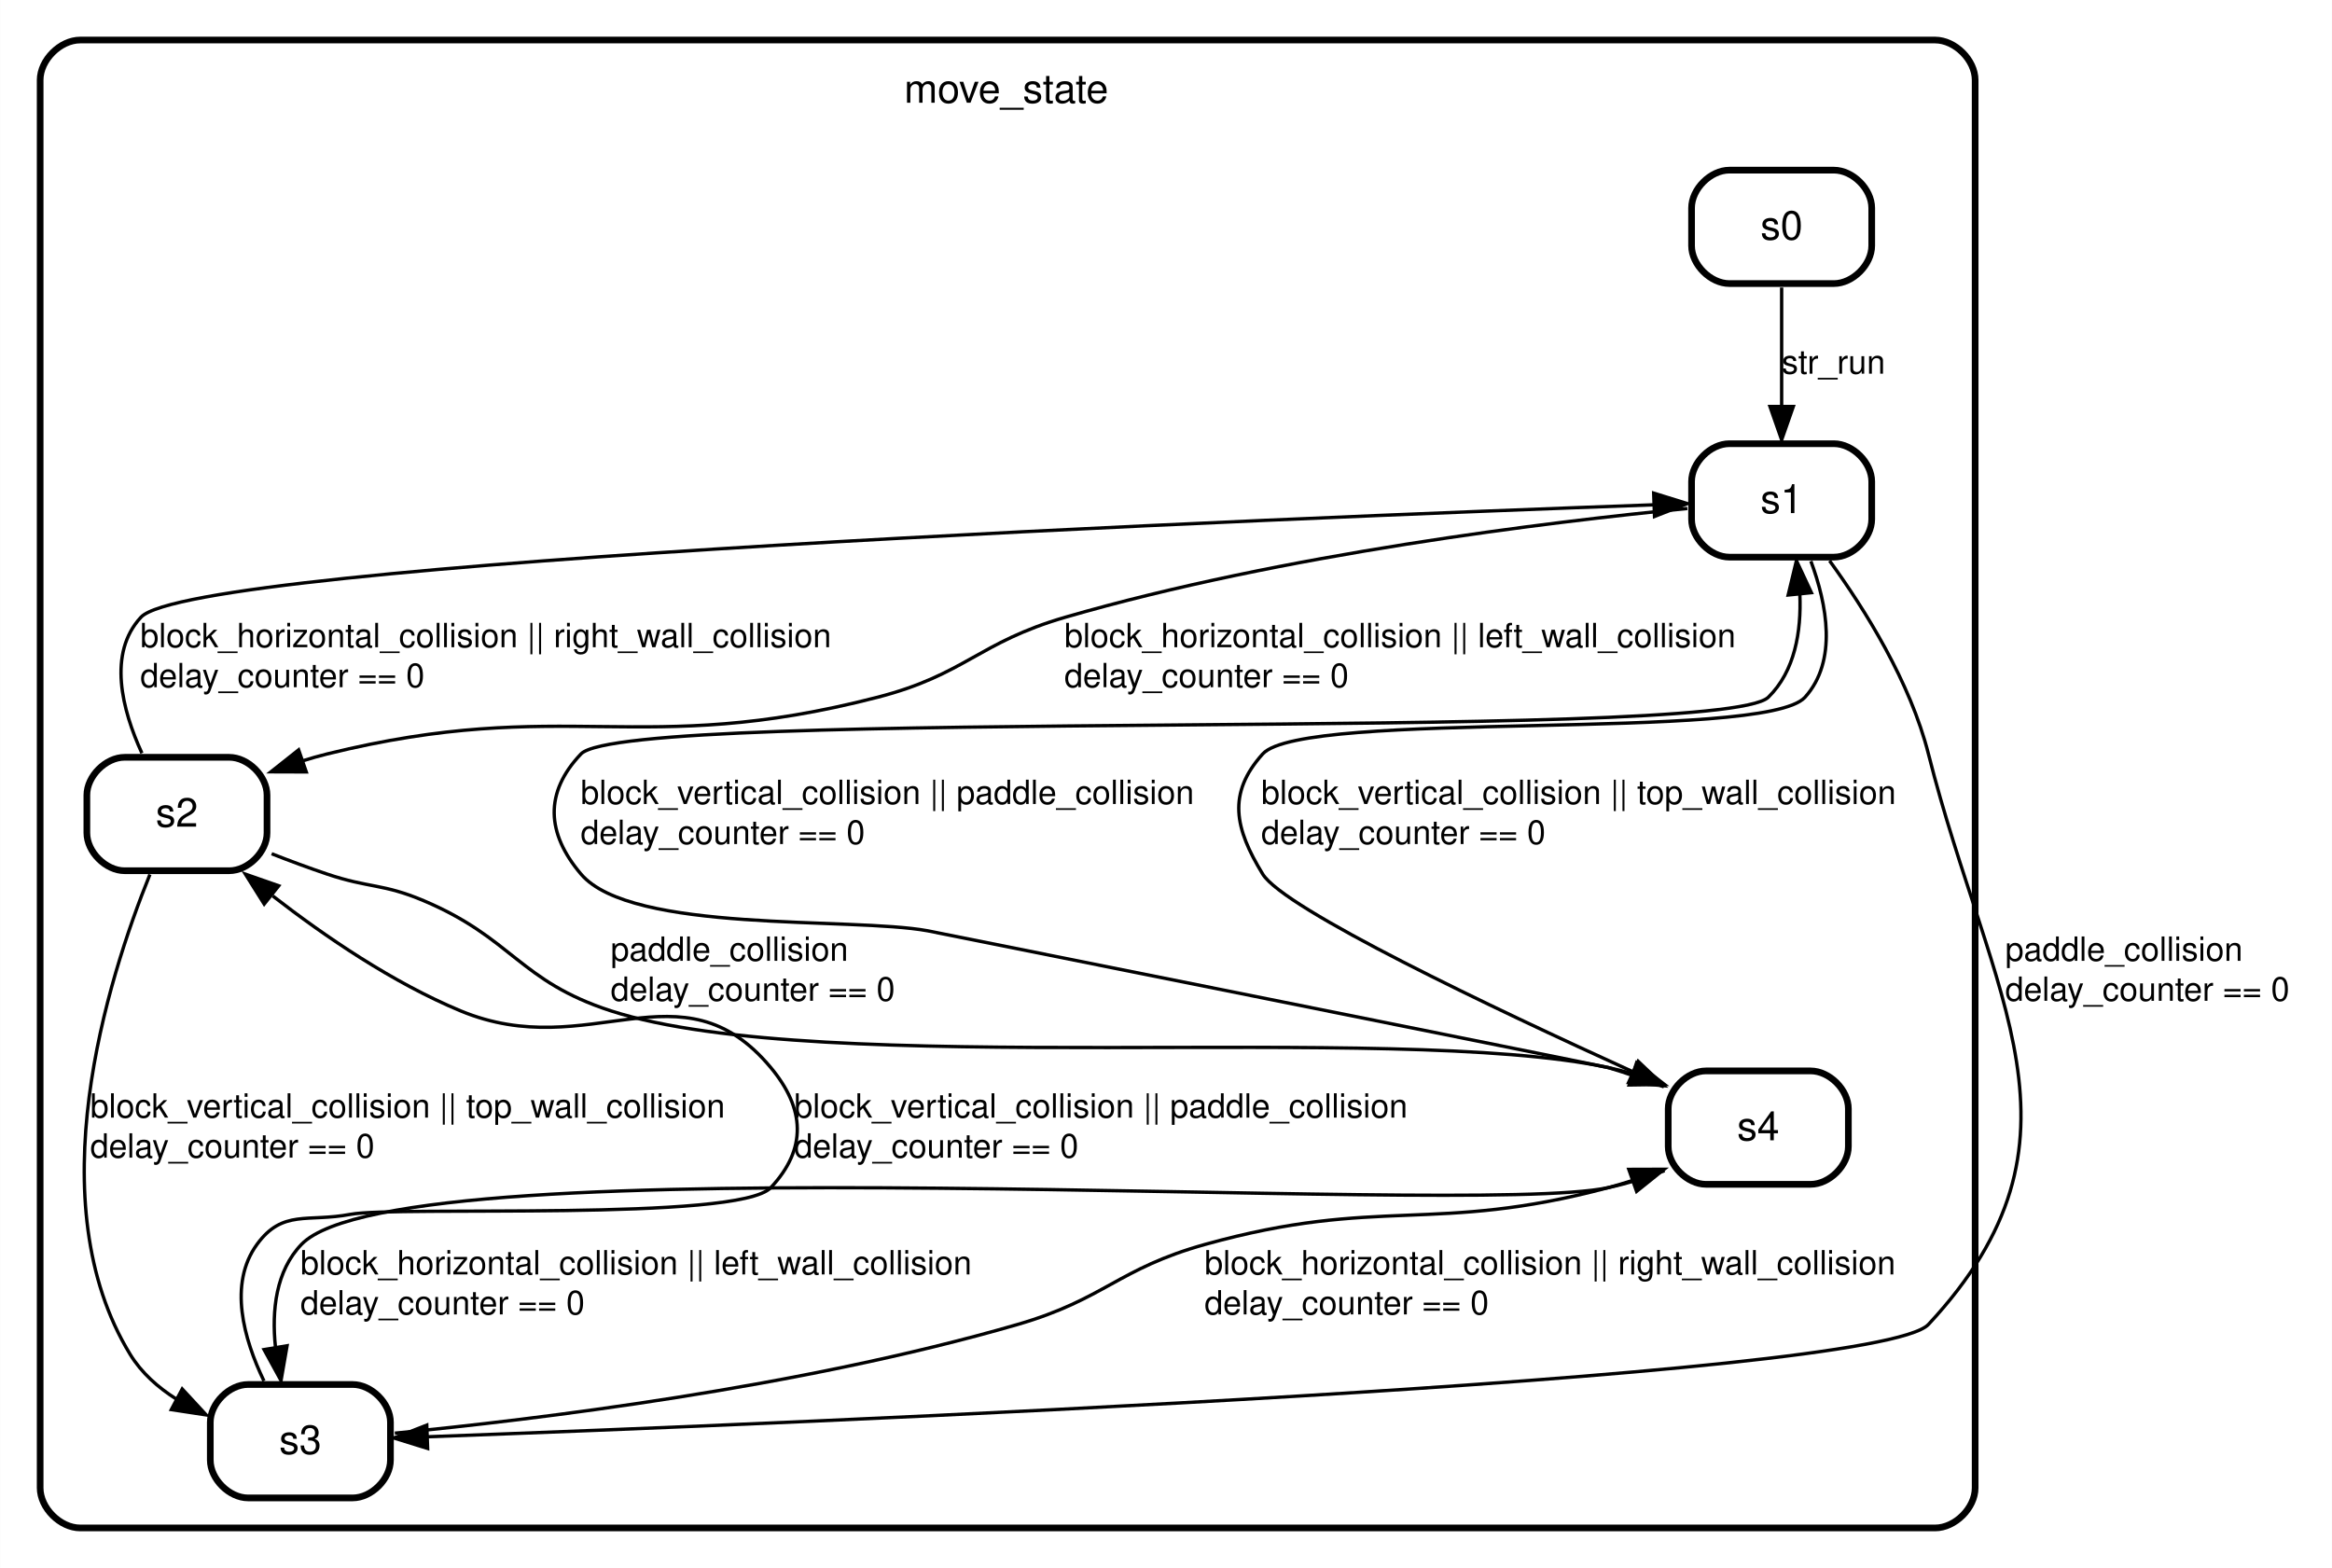
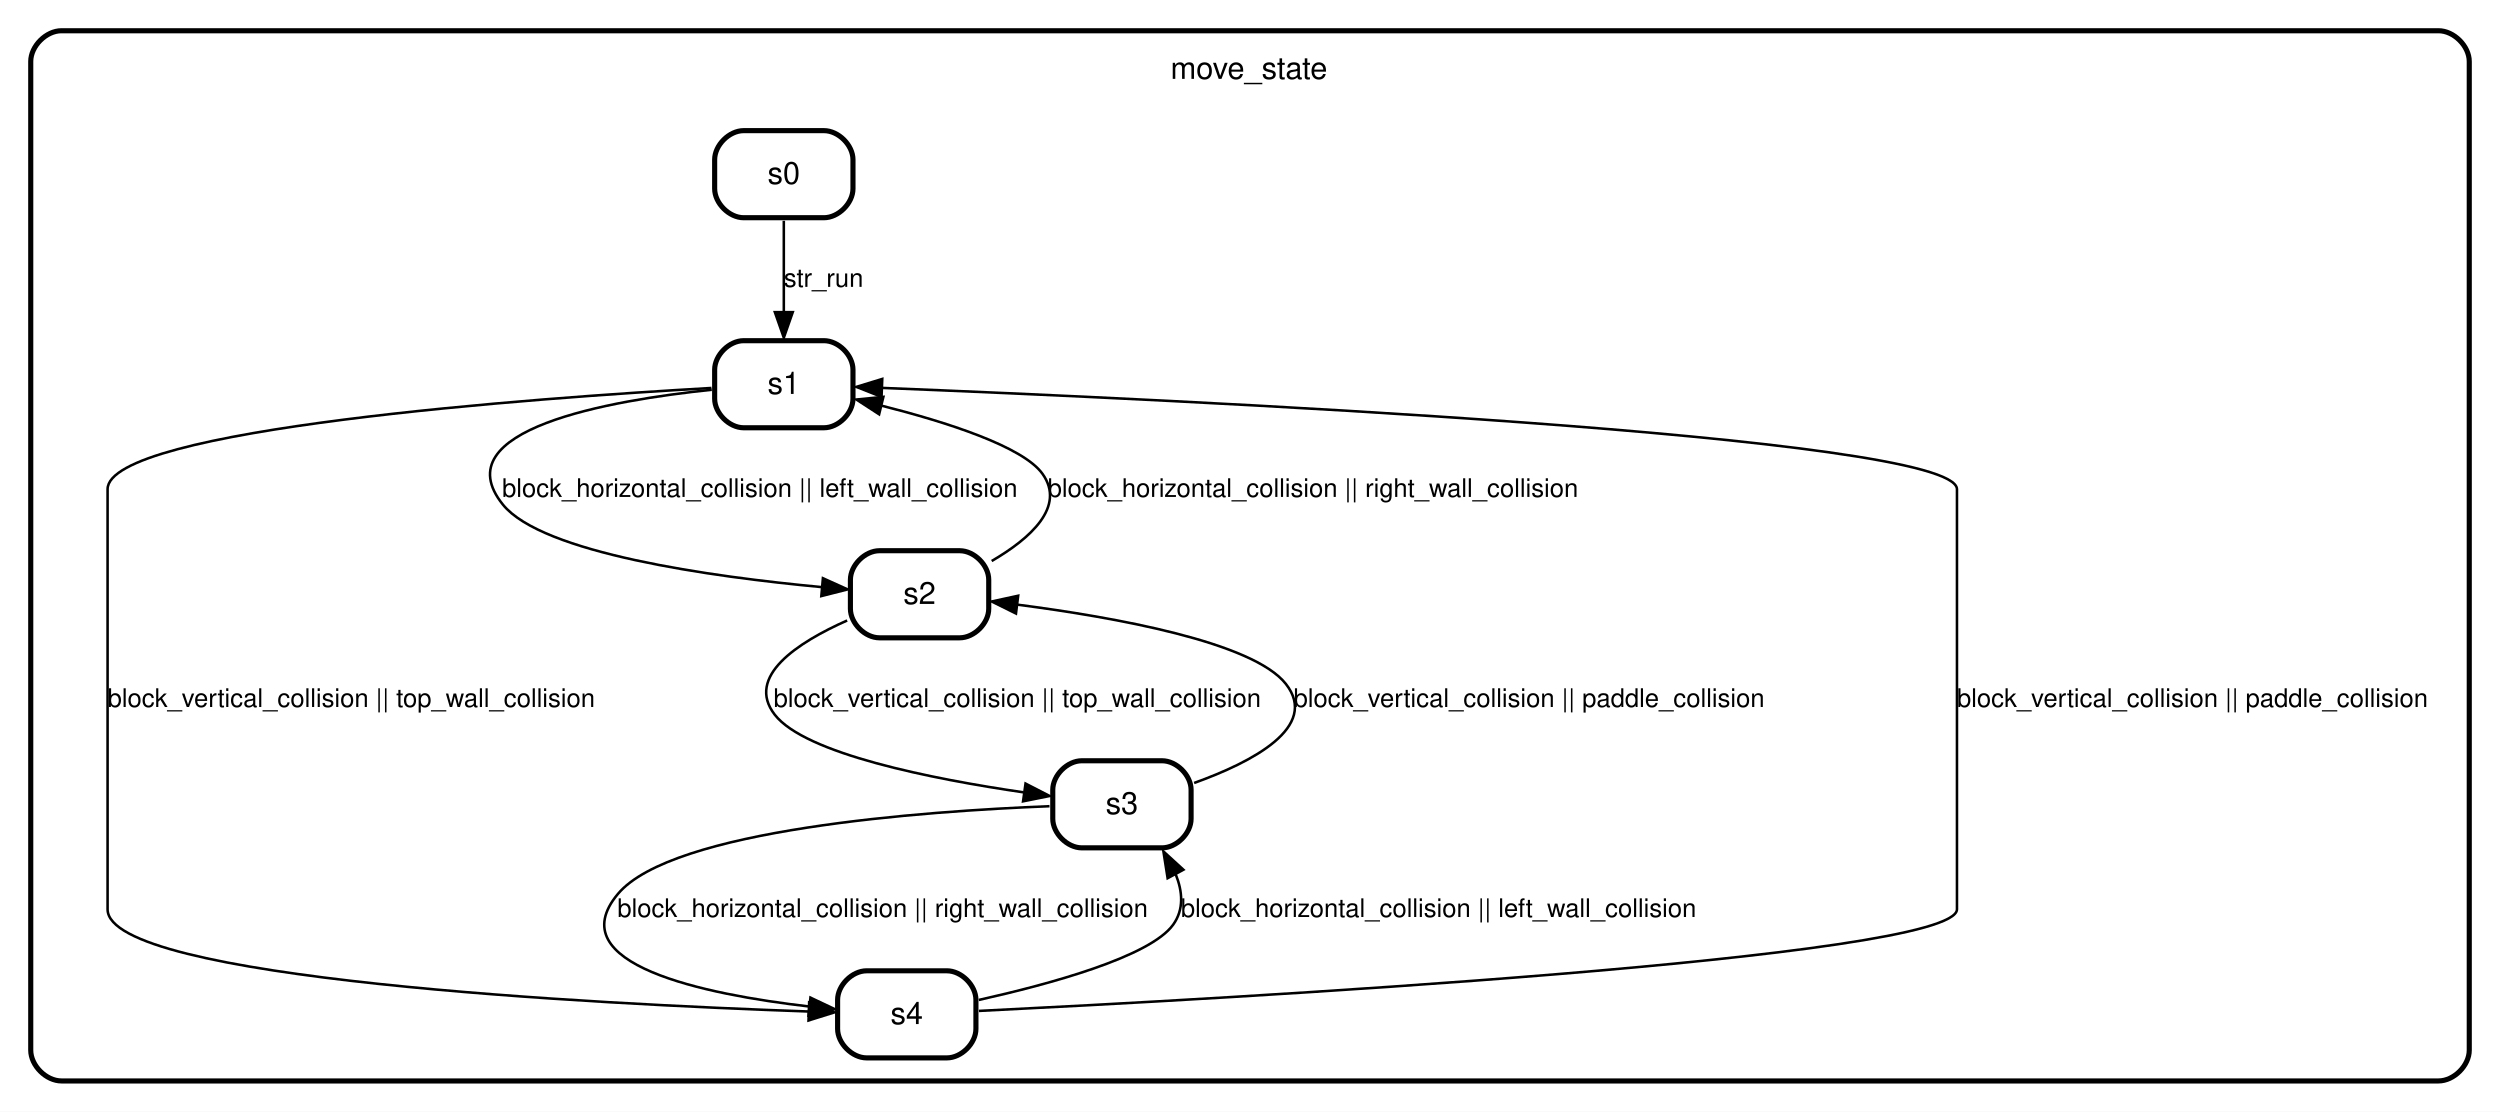
- <svg xmlns="http://www.w3.org/2000/svg" width="699pt" height="470pt" viewBox="0.00 0.00 698.93 470.00">
-   <g id="graph0" class="graph" transform="scale(1 1) rotate(0) translate(4 466)">
-     <polygon fill="#ffffff" stroke="transparent" points="-4,4 -4,-466 694.931,-466 694.931,4 -4,4" />
+ <svg xmlns="http://www.w3.org/2000/svg" width="976pt" height="434pt" viewBox="0.00 0.00 976.00 434.00">
+   <g id="graph0" class="graph" transform="scale(1 1) rotate(0) translate(4 430)">
+     <polygon fill="#ffffff" stroke="transparent" points="-4,4 -4,-430 972,-430 972,4 -4,4" />
    <g id="clust1" class="cluster state regular">
-       <path fill="none" stroke="#000000" stroke-width="2" d="M20,-8C20,-8 576,-8 576,-8 582,-8 588,-14 588,-20 588,-20 588,-442 588,-442 588,-448 582,-454 576,-454 576,-454 20,-454 20,-454 14,-454 8,-448 8,-442 8,-442 8,-20 8,-20 8,-14 14,-8 20,-8" />
-       <text text-anchor="start" x="266.991" y="-435.2" font-family="Helvetica,sans-Serif" font-size="12.00" fill="#000000">move_state</text>
+       <path fill="none" stroke="#000000" stroke-width="2" d="M20,-8C20,-8 948,-8 948,-8 954,-8 960,-14 960,-20 960,-20 960,-406 960,-406 960,-412 954,-418 948,-418 948,-418 20,-418 20,-418 14,-418 8,-412 8,-406 8,-406 8,-20 8,-20 8,-14 14,-8 20,-8" />
+       <text text-anchor="start" x="452.991" y="-399.2" font-family="Helvetica,sans-Serif" font-size="12.00" fill="#000000">move_state</text>
    </g>
    <g id="node2" class="node state regular">
-       <polygon fill="#ffffff" fill-opacity="0.004" stroke="transparent" stroke-width="2" points="558,-416 502,-416 502,-380 558,-380 558,-416" />
-       <text text-anchor="start" x="523.665" y="-394.2" font-family="Helvetica,sans-Serif" font-size="12.00" fill="#000000">s0</text>
-       <path fill="none" stroke="#000000" stroke-width="2" d="M514.333,-381C514.333,-381 545.667,-381 545.667,-381 551.333,-381 557,-386.667 557,-392.333 557,-392.333 557,-403.667 557,-403.667 557,-409.333 551.333,-415 545.667,-415 545.667,-415 514.333,-415 514.333,-415 508.667,-415 503,-409.333 503,-403.667 503,-403.667 503,-392.333 503,-392.333 503,-386.667 508.667,-381 514.333,-381" />
+       <polygon fill="#ffffff" fill-opacity="0.004" stroke="transparent" stroke-width="2" points="330,-380 274,-380 274,-344 330,-344 330,-380" />
+       <text text-anchor="start" x="295.665" y="-358.2" font-family="Helvetica,sans-Serif" font-size="12.00" fill="#000000">s0</text>
+       <path fill="none" stroke="#000000" stroke-width="2" d="M286.333,-345C286.333,-345 317.667,-345 317.667,-345 323.333,-345 329,-350.667 329,-356.333 329,-356.333 329,-367.667 329,-367.667 329,-373.333 323.333,-379 317.667,-379 317.667,-379 286.333,-379 286.333,-379 280.667,-379 275,-373.333 275,-367.667 275,-367.667 275,-356.333 275,-356.333 275,-350.667 280.667,-345 286.333,-345" />
    </g>
    <g id="node3" class="node state regular">
-       <polygon fill="#ffffff" fill-opacity="0.004" stroke="transparent" stroke-width="2" points="558,-334 502,-334 502,-298 558,-298 558,-334" />
-       <text text-anchor="start" x="523.665" y="-312.2" font-family="Helvetica,sans-Serif" font-size="12.00" fill="#000000">s1</text>
-       <path fill="none" stroke="#000000" stroke-width="2" d="M514.333,-299C514.333,-299 545.667,-299 545.667,-299 551.333,-299 557,-304.667 557,-310.333 557,-310.333 557,-321.667 557,-321.667 557,-327.333 551.333,-333 545.667,-333 545.667,-333 514.333,-333 514.333,-333 508.667,-333 503,-327.333 503,-321.667 503,-321.667 503,-310.333 503,-310.333 503,-304.667 508.667,-299 514.333,-299" />
+       <polygon fill="#ffffff" fill-opacity="0.004" stroke="transparent" stroke-width="2" points="330,-298 274,-298 274,-262 330,-262 330,-298" />
+       <text text-anchor="start" x="295.665" y="-276.2" font-family="Helvetica,sans-Serif" font-size="12.00" fill="#000000">s1</text>
+       <path fill="none" stroke="#000000" stroke-width="2" d="M286.333,-263C286.333,-263 317.667,-263 317.667,-263 323.333,-263 329,-268.667 329,-274.333 329,-274.333 329,-285.667 329,-285.667 329,-291.333 323.333,-297 317.667,-297 317.667,-297 286.333,-297 286.333,-297 280.667,-297 275,-291.333 275,-285.667 275,-285.667 275,-274.333 275,-274.333 275,-268.667 280.667,-263 286.333,-263" />
    </g>
    <g id="edge1" class="edge transition">
-       <path fill="none" stroke="#000000" d="M530,-379.801C530,-369.398 530,-356.122 530,-344.377" />
-       <polygon fill="#000000" stroke="#000000" points="533.5,-344.148 530,-334.148 526.5,-344.148 533.5,-344.148" />
-       <text text-anchor="start" x="530" y="-354" font-family="Helvetica,sans-Serif" font-size="10.00" fill="#000000">str_run   </text>
+       <path fill="none" stroke="#000000" d="M302,-343.801C302,-333.398 302,-320.122 302,-308.377" />
+       <polygon fill="#000000" stroke="#000000" points="305.5,-308.148 302,-298.148 298.5,-308.148 305.5,-308.148" />
+       <text text-anchor="start" x="302" y="-318" font-family="Helvetica,sans-Serif" font-size="10.00" fill="#000000">str_run   </text>
    </g>
    <g id="node4" class="node state regular">
-       <polygon fill="#ffffff" fill-opacity="0.004" stroke="transparent" stroke-width="2" points="77,-240 21,-240 21,-204 77,-204 77,-240" />
-       <text text-anchor="start" x="42.665" y="-218.2" font-family="Helvetica,sans-Serif" font-size="12.00" fill="#000000">s2</text>
-       <path fill="none" stroke="#000000" stroke-width="2" d="M33.333,-205C33.333,-205 64.667,-205 64.667,-205 70.333,-205 76,-210.667 76,-216.333 76,-216.333 76,-227.667 76,-227.667 76,-233.333 70.333,-239 64.667,-239 64.667,-239 33.333,-239 33.333,-239 27.667,-239 22,-233.333 22,-227.667 22,-227.667 22,-216.333 22,-216.333 22,-210.667 27.667,-205 33.333,-205" />
+       <polygon fill="#ffffff" fill-opacity="0.004" stroke="transparent" stroke-width="2" points="383,-216 327,-216 327,-180 383,-180 383,-216" />
+       <text text-anchor="start" x="348.665" y="-194.2" font-family="Helvetica,sans-Serif" font-size="12.00" fill="#000000">s2</text>
+       <path fill="none" stroke="#000000" stroke-width="2" d="M339.333,-181C339.333,-181 370.667,-181 370.667,-181 376.333,-181 382,-186.667 382,-192.333 382,-192.333 382,-203.667 382,-203.667 382,-209.333 376.333,-215 370.667,-215 370.667,-215 339.333,-215 339.333,-215 333.667,-215 328,-209.333 328,-203.667 328,-203.667 328,-192.333 328,-192.333 328,-186.667 333.667,-181 339.333,-181" />
    </g>
    <g id="edge3" class="edge transition">
-       <path fill="none" stroke="#000000" d="M501.736,-313.582C460.222,-309.541 380.615,-299.926 315.335,-281 289.196,-273.422 285.351,-263.804 259,-257 187.62,-238.568 165.581,-257.637 94,-240 91.569,-239.401 89.096,-238.698 86.623,-237.924" />
-       <polygon fill="#000000" stroke="#000000" points="87.768,-234.617 77.173,-234.65 85.476,-241.231 87.768,-234.617" />
-       <text text-anchor="start" x="315" y="-272" font-family="Helvetica,sans-Serif" font-size="10.00" fill="#000000">block_horizontal_collision || left_wall_collision   </text>
-       <text text-anchor="start" x="315" y="-260" font-family="Helvetica,sans-Serif" font-size="10.00" fill="#000000">delay_counter == 0   </text>
+       <path fill="none" stroke="#000000" d="M273.87,-277.84C234.068,-273.71 168.647,-262.327 192.335,-233 207.678,-214.004 273.697,-204.834 316.769,-200.796" />
+       <polygon fill="#000000" stroke="#000000" points="317.261,-204.266 326.914,-199.899 316.645,-197.293 317.261,-204.266" />
+       <text text-anchor="start" x="192" y="-236" font-family="Helvetica,sans-Serif" font-size="10.00" fill="#000000">block_horizontal_collision || left_wall_collision   </text>
+     </g>
+     <g id="node6" class="node state regular">
+       <polygon fill="#ffffff" fill-opacity="0.004" stroke="transparent" stroke-width="2" points="378,-52 322,-52 322,-16 378,-16 378,-52" />
+       <text text-anchor="start" x="343.665" y="-30.2" font-family="Helvetica,sans-Serif" font-size="12.00" fill="#000000">s4</text>
+       <path fill="none" stroke="#000000" stroke-width="2" d="M334.333,-17C334.333,-17 365.667,-17 365.667,-17 371.333,-17 377,-22.667 377,-28.333 377,-28.333 377,-39.667 377,-39.667 377,-45.333 371.333,-51 365.667,-51 365.667,-51 334.333,-51 334.333,-51 328.667,-51 323,-45.333 323,-39.667 323,-39.667 323,-28.333 323,-28.333 323,-22.667 328.667,-17 334.333,-17" />
+     </g>
+     <g id="edge2" class="edge transition">
+       <path fill="none" stroke="#000000" d="M273.747,-278.54C205.643,-274.645 38,-262.655 38,-239 38,-239 38,-239 38,-75 38,-47.691 228.331,-38.03 311.678,-35.108" />
+       <polygon fill="#000000" stroke="#000000" points="311.885,-38.603 321.762,-34.77 311.65,-31.607 311.885,-38.603" />
+       <text text-anchor="start" x="38" y="-154" font-family="Helvetica,sans-Serif" font-size="10.00" fill="#000000">block_vertical_collision || top_wall_collision   </text>
+     </g>
+     <g id="edge5" class="edge transition">
+       <path fill="none" stroke="#000000" d="M383.153,-210.977C398.283,-219.804 412.131,-232.173 403,-245 395.4,-255.678 365.438,-265.228 340.106,-271.644" />
+       <polygon fill="#000000" stroke="#000000" points="339.211,-268.259 330.325,-274.028 340.87,-275.06 339.211,-268.259" />
+       <text text-anchor="start" x="405" y="-236" font-family="Helvetica,sans-Serif" font-size="10.00" fill="#000000">block_horizontal_collision || right_wall_collision   </text>
    </g>
    <g id="node5" class="node state regular">
-       <polygon fill="#ffffff" fill-opacity="0.004" stroke="transparent" stroke-width="2" points="114,-52 58,-52 58,-16 114,-16 114,-52" />
-       <text text-anchor="start" x="79.665" y="-30.2" font-family="Helvetica,sans-Serif" font-size="12.00" fill="#000000">s3</text>
-       <path fill="none" stroke="#000000" stroke-width="2" d="M70.333,-17C70.333,-17 101.667,-17 101.667,-17 107.333,-17 113,-22.667 113,-28.333 113,-28.333 113,-39.667 113,-39.667 113,-45.333 107.333,-51 101.667,-51 101.667,-51 70.333,-51 70.333,-51 64.667,-51 59,-45.333 59,-39.667 59,-39.667 59,-28.333 59,-28.333 59,-22.667 64.667,-17 70.333,-17" />
+       <polygon fill="#ffffff" fill-opacity="0.004" stroke="transparent" stroke-width="2" points="462,-134 406,-134 406,-98 462,-98 462,-134" />
+       <text text-anchor="start" x="427.665" y="-112.2" font-family="Helvetica,sans-Serif" font-size="12.00" fill="#000000">s3</text>
+       <path fill="none" stroke="#000000" stroke-width="2" d="M418.333,-99C418.333,-99 449.667,-99 449.667,-99 455.333,-99 461,-104.667 461,-110.333 461,-110.333 461,-121.667 461,-121.667 461,-127.333 455.333,-133 449.667,-133 449.667,-133 418.333,-133 418.333,-133 412.667,-133 407,-127.333 407,-121.667 407,-121.667 407,-110.333 407,-110.333 407,-104.667 412.667,-99 418.333,-99" />
    </g>
    <g id="edge4" class="edge transition">
-       <path fill="none" stroke="#000000" d="M544.369,-297.916C555.001,-283.265 568.545,-261.581 574,-240 592.624,-166.317 625.782,-124.629 574,-69 558.722,-52.587 236.546,-39.435 124.221,-35.333" />
-       <polygon fill="#000000" stroke="#000000" points="124.143,-31.828 114.023,-34.965 123.89,-38.824 124.143,-31.828" />
-       <text text-anchor="start" x="597" y="-178" font-family="Helvetica,sans-Serif" font-size="10.00" fill="#000000">paddle_collision   </text>
-       <text text-anchor="start" x="597" y="-166" font-family="Helvetica,sans-Serif" font-size="10.00" fill="#000000">delay_counter == 0   </text>
-     </g>
-     <g id="node6" class="node state regular">
-       <polygon fill="#ffffff" fill-opacity="0.004" stroke="transparent" stroke-width="2" points="551,-146 495,-146 495,-110 551,-110 551,-146" />
-       <text text-anchor="start" x="516.665" y="-124.2" font-family="Helvetica,sans-Serif" font-size="12.00" fill="#000000">s4</text>
-       <path fill="none" stroke="#000000" stroke-width="2" d="M507.333,-111C507.333,-111 538.667,-111 538.667,-111 544.333,-111 550,-116.667 550,-122.333 550,-122.333 550,-133.667 550,-133.667 550,-139.333 544.333,-145 538.667,-145 538.667,-145 507.333,-145 507.333,-145 501.667,-145 496,-139.333 496,-133.667 496,-133.667 496,-122.333 496,-122.333 496,-116.667 501.667,-111 507.333,-111" />
-     </g>
-     <g id="edge2" class="edge transition">
-       <path fill="none" stroke="#000000" d="M538.76,-297.795C543.578,-284.845 546.804,-267.882 537,-257 524.845,-243.508 386.606,-253.492 374.451,-240 363.742,-228.112 366.102,-217.649 374.451,-204 380.832,-193.568 443.417,-163.836 485.291,-144.8" />
-       <polygon fill="#000000" stroke="#000000" points="486.994,-147.871 494.663,-140.561 484.109,-141.494 486.994,-147.871" />
-       <text text-anchor="start" x="374" y="-225" font-family="Helvetica,sans-Serif" font-size="10.00" fill="#000000">block_vertical_collision || top_wall_collision   </text>
-       <text text-anchor="start" x="374" y="-213" font-family="Helvetica,sans-Serif" font-size="10.00" fill="#000000">delay_counter == 0   </text>
+       <path fill="none" stroke="#000000" d="M326.725,-187.763C307.311,-179.131 286.959,-165.836 298.451,-151 310.304,-135.698 359.879,-125.888 395.649,-120.66" />
+       <polygon fill="#000000" stroke="#000000" points="396.368,-124.094 405.788,-119.245 395.4,-117.161 396.368,-124.094" />
+       <text text-anchor="start" x="298" y="-154" font-family="Helvetica,sans-Serif" font-size="10.00" fill="#000000">block_vertical_collision || top_wall_collision   </text>
    </g>
    <g id="edge6" class="edge transition">
-       <path fill="none" stroke="#000000" d="M38.498,-240.243C32.566,-253.211 28.149,-270.18 38.226,-281 53.626,-297.535 378.291,-310.608 491.484,-314.678" />
-       <polygon fill="#000000" stroke="#000000" points="491.643,-318.186 501.761,-315.044 491.892,-311.19 491.643,-318.186" />
-       <text text-anchor="start" x="38" y="-272" font-family="Helvetica,sans-Serif" font-size="10.00" fill="#000000">block_horizontal_collision || right_wall_collision   </text>
-       <text text-anchor="start" x="38" y="-260" font-family="Helvetica,sans-Serif" font-size="10.00" fill="#000000">delay_counter == 0   </text>
-     </g>
-     <g id="edge5" class="edge transition">
-       <path fill="none" stroke="#000000" d="M40.898,-203.868C28.041,-172.113 7.127,-105.495 35,-60 38.373,-54.494 43.319,-50.108 48.822,-46.629" />
-       <polygon fill="#000000" stroke="#000000" points="50.588,-49.654 57.782,-41.876 47.308,-43.47 50.588,-49.654" />
-       <text text-anchor="start" x="23" y="-131" font-family="Helvetica,sans-Serif" font-size="10.00" fill="#000000">block_vertical_collision || top_wall_collision   </text>
-       <text text-anchor="start" x="23" y="-119" font-family="Helvetica,sans-Serif" font-size="10.00" fill="#000000">delay_counter == 0   </text>
+       <path fill="none" stroke="#000000" d="M462.185,-124.325C484.947,-132.506 511.191,-146.191 498,-163 485.2,-179.311 431.185,-189.006 393.34,-193.919" />
+       <polygon fill="#000000" stroke="#000000" points="392.637,-190.479 383.142,-195.179 393.495,-197.426 392.637,-190.479" />
+       <text text-anchor="start" x="501" y="-154" font-family="Helvetica,sans-Serif" font-size="10.00" fill="#000000">block_vertical_collision || paddle_collision   </text>
    </g>
    <g id="edge7" class="edge transition">
-       <path fill="none" stroke="#000000" d="M77.388,-210.09C82.861,-207.952 88.578,-205.826 94,-204 106.671,-199.733 110.688,-201.214 123,-196 149.626,-184.725 151.565,-171.924 179.069,-163 242.357,-142.465 412.922,-159.854 478,-146 480.361,-145.497 482.758,-144.881 485.153,-144.184" />
-       <polygon fill="#000000" stroke="#000000" points="486.513,-147.42 494.893,-140.937 484.299,-140.779 486.513,-147.42" />
-       <text text-anchor="start" x="179" y="-178" font-family="Helvetica,sans-Serif" font-size="10.00" fill="#000000">paddle_collision   </text>
-       <text text-anchor="start" x="179" y="-166" font-family="Helvetica,sans-Serif" font-size="10.00" fill="#000000">delay_counter == 0   </text>
+       <path fill="none" stroke="#000000" d="M405.728,-115.259C356.533,-113.308 258.396,-106.267 237.226,-81 214.182,-53.496 270.836,-41.818 311.922,-37.061" />
+       <polygon fill="#000000" stroke="#000000" points="312.399,-40.53 321.974,-35.995 311.661,-33.569 312.399,-40.53" />
+       <text text-anchor="start" x="237" y="-72" font-family="Helvetica,sans-Serif" font-size="10.00" fill="#000000">block_horizontal_collision || right_wall_collision   </text>
    </g>
    <g id="edge8" class="edge transition">
-       <path fill="none" stroke="#000000" d="M75.083,-52.055C69.049,-64.601 64.35,-81.134 73,-93 80.7,-103.563 88.157,-99.567 101,-102 114.783,-104.611 217.4,-99.771 227,-110 237.949,-121.667 237.246,-133.711 227,-146 200.092,-178.272 172.802,-146.878 134,-163 113.705,-171.432 93.394,-185.28 77.719,-197.441" />
-       <polygon fill="#000000" stroke="#000000" points="75.155,-195.009 69.516,-203.979 79.518,-200.483 75.155,-195.009" />
-       <text text-anchor="start" x="234" y="-131" font-family="Helvetica,sans-Serif" font-size="10.00" fill="#000000">block_vertical_collision || paddle_collision   </text>
-       <text text-anchor="start" x="234" y="-119" font-family="Helvetica,sans-Serif" font-size="10.00" fill="#000000">delay_counter == 0   </text>
+       <path fill="none" stroke="#000000" d="M378.181,-35.339C470.812,-39.923 760,-55.775 760,-75 760,-239 760,-239 760,-239 760,-260.002 450.452,-274.183 340.322,-278.563" />
+       <polygon fill="#000000" stroke="#000000" points="340.159,-275.067 330.304,-278.956 340.434,-282.061 340.159,-275.067" />
+       <text text-anchor="start" x="760" y="-154" font-family="Helvetica,sans-Serif" font-size="10.00" fill="#000000">block_vertical_collision || paddle_collision   </text>
    </g>
    <g id="edge9" class="edge transition">
-       <path fill="none" stroke="#000000" d="M114.31,-36.407C155.891,-40.434 235.625,-50.031 301,-69 327.094,-76.572 331.052,-85.71 357.226,-93 409.445,-107.544 425.618,-96.055 478,-110 480.419,-110.644 482.884,-111.381 485.35,-112.182" />
-       <polygon fill="#000000" stroke="#000000" points="484.189,-115.484 494.784,-115.517 486.523,-108.884 484.189,-115.484" />
-       <text text-anchor="start" x="357" y="-84" font-family="Helvetica,sans-Serif" font-size="10.00" fill="#000000">block_horizontal_collision || right_wall_collision   </text>
-       <text text-anchor="start" x="357" y="-72" font-family="Helvetica,sans-Serif" font-size="10.00" fill="#000000">delay_counter == 0   </text>
-     </g>
-     <g id="edge10" class="edge transition">
-       <path fill="none" stroke="#000000" d="M494.711,-140.223C489.229,-142.332 483.484,-144.367 478,-146 476.615,-146.412 275.422,-186.741 274,-187 250.985,-191.194 185.257,-186.172 170.109,-204 159.749,-216.193 159.069,-228.419 170.109,-240 183.768,-254.327 511.864,-243.144 526,-257 534.001,-264.842 535.907,-276.72 535.462,-287.767" />
-       <polygon fill="#000000" stroke="#000000" points="531.956,-287.644 534.435,-297.945 538.921,-288.346 531.956,-287.644" />
-       <text text-anchor="start" x="170" y="-225" font-family="Helvetica,sans-Serif" font-size="10.00" fill="#000000">block_vertical_collision || paddle_collision   </text>
-       <text text-anchor="start" x="170" y="-213" font-family="Helvetica,sans-Serif" font-size="10.00" fill="#000000">delay_counter == 0   </text>
-     </g>
-     <g id="edge11" class="edge transition">
-       <path fill="none" stroke="#000000" d="M494.889,-115.083C489.391,-113.038 483.594,-111.204 478,-110 435.415,-100.837 116.55,-124.376 86.335,-93 78.635,-85.004 77.394,-73.206 78.524,-62.257" />
-       <polygon fill="#000000" stroke="#000000" points="82.013,-62.609 80.199,-52.171 75.108,-61.462 82.013,-62.609" />
-       <text text-anchor="start" x="86" y="-84" font-family="Helvetica,sans-Serif" font-size="10.00" fill="#000000">block_horizontal_collision || left_wall_collision   </text>
-       <text text-anchor="start" x="86" y="-72" font-family="Helvetica,sans-Serif" font-size="10.00" fill="#000000">delay_counter == 0   </text>
+       <path fill="none" stroke="#000000" d="M378.126,-39.623C405.74,-45.782 444.995,-56.469 454,-69 458.269,-74.941 457.71,-81.934 454.99,-88.684" />
+       <polygon fill="#000000" stroke="#000000" points="451.841,-87.15 450.194,-97.617 458.008,-90.462 451.841,-87.15" />
+       <text text-anchor="start" x="457" y="-72" font-family="Helvetica,sans-Serif" font-size="10.00" fill="#000000">block_horizontal_collision || left_wall_collision   </text>
    </g>
  </g>
</svg>
